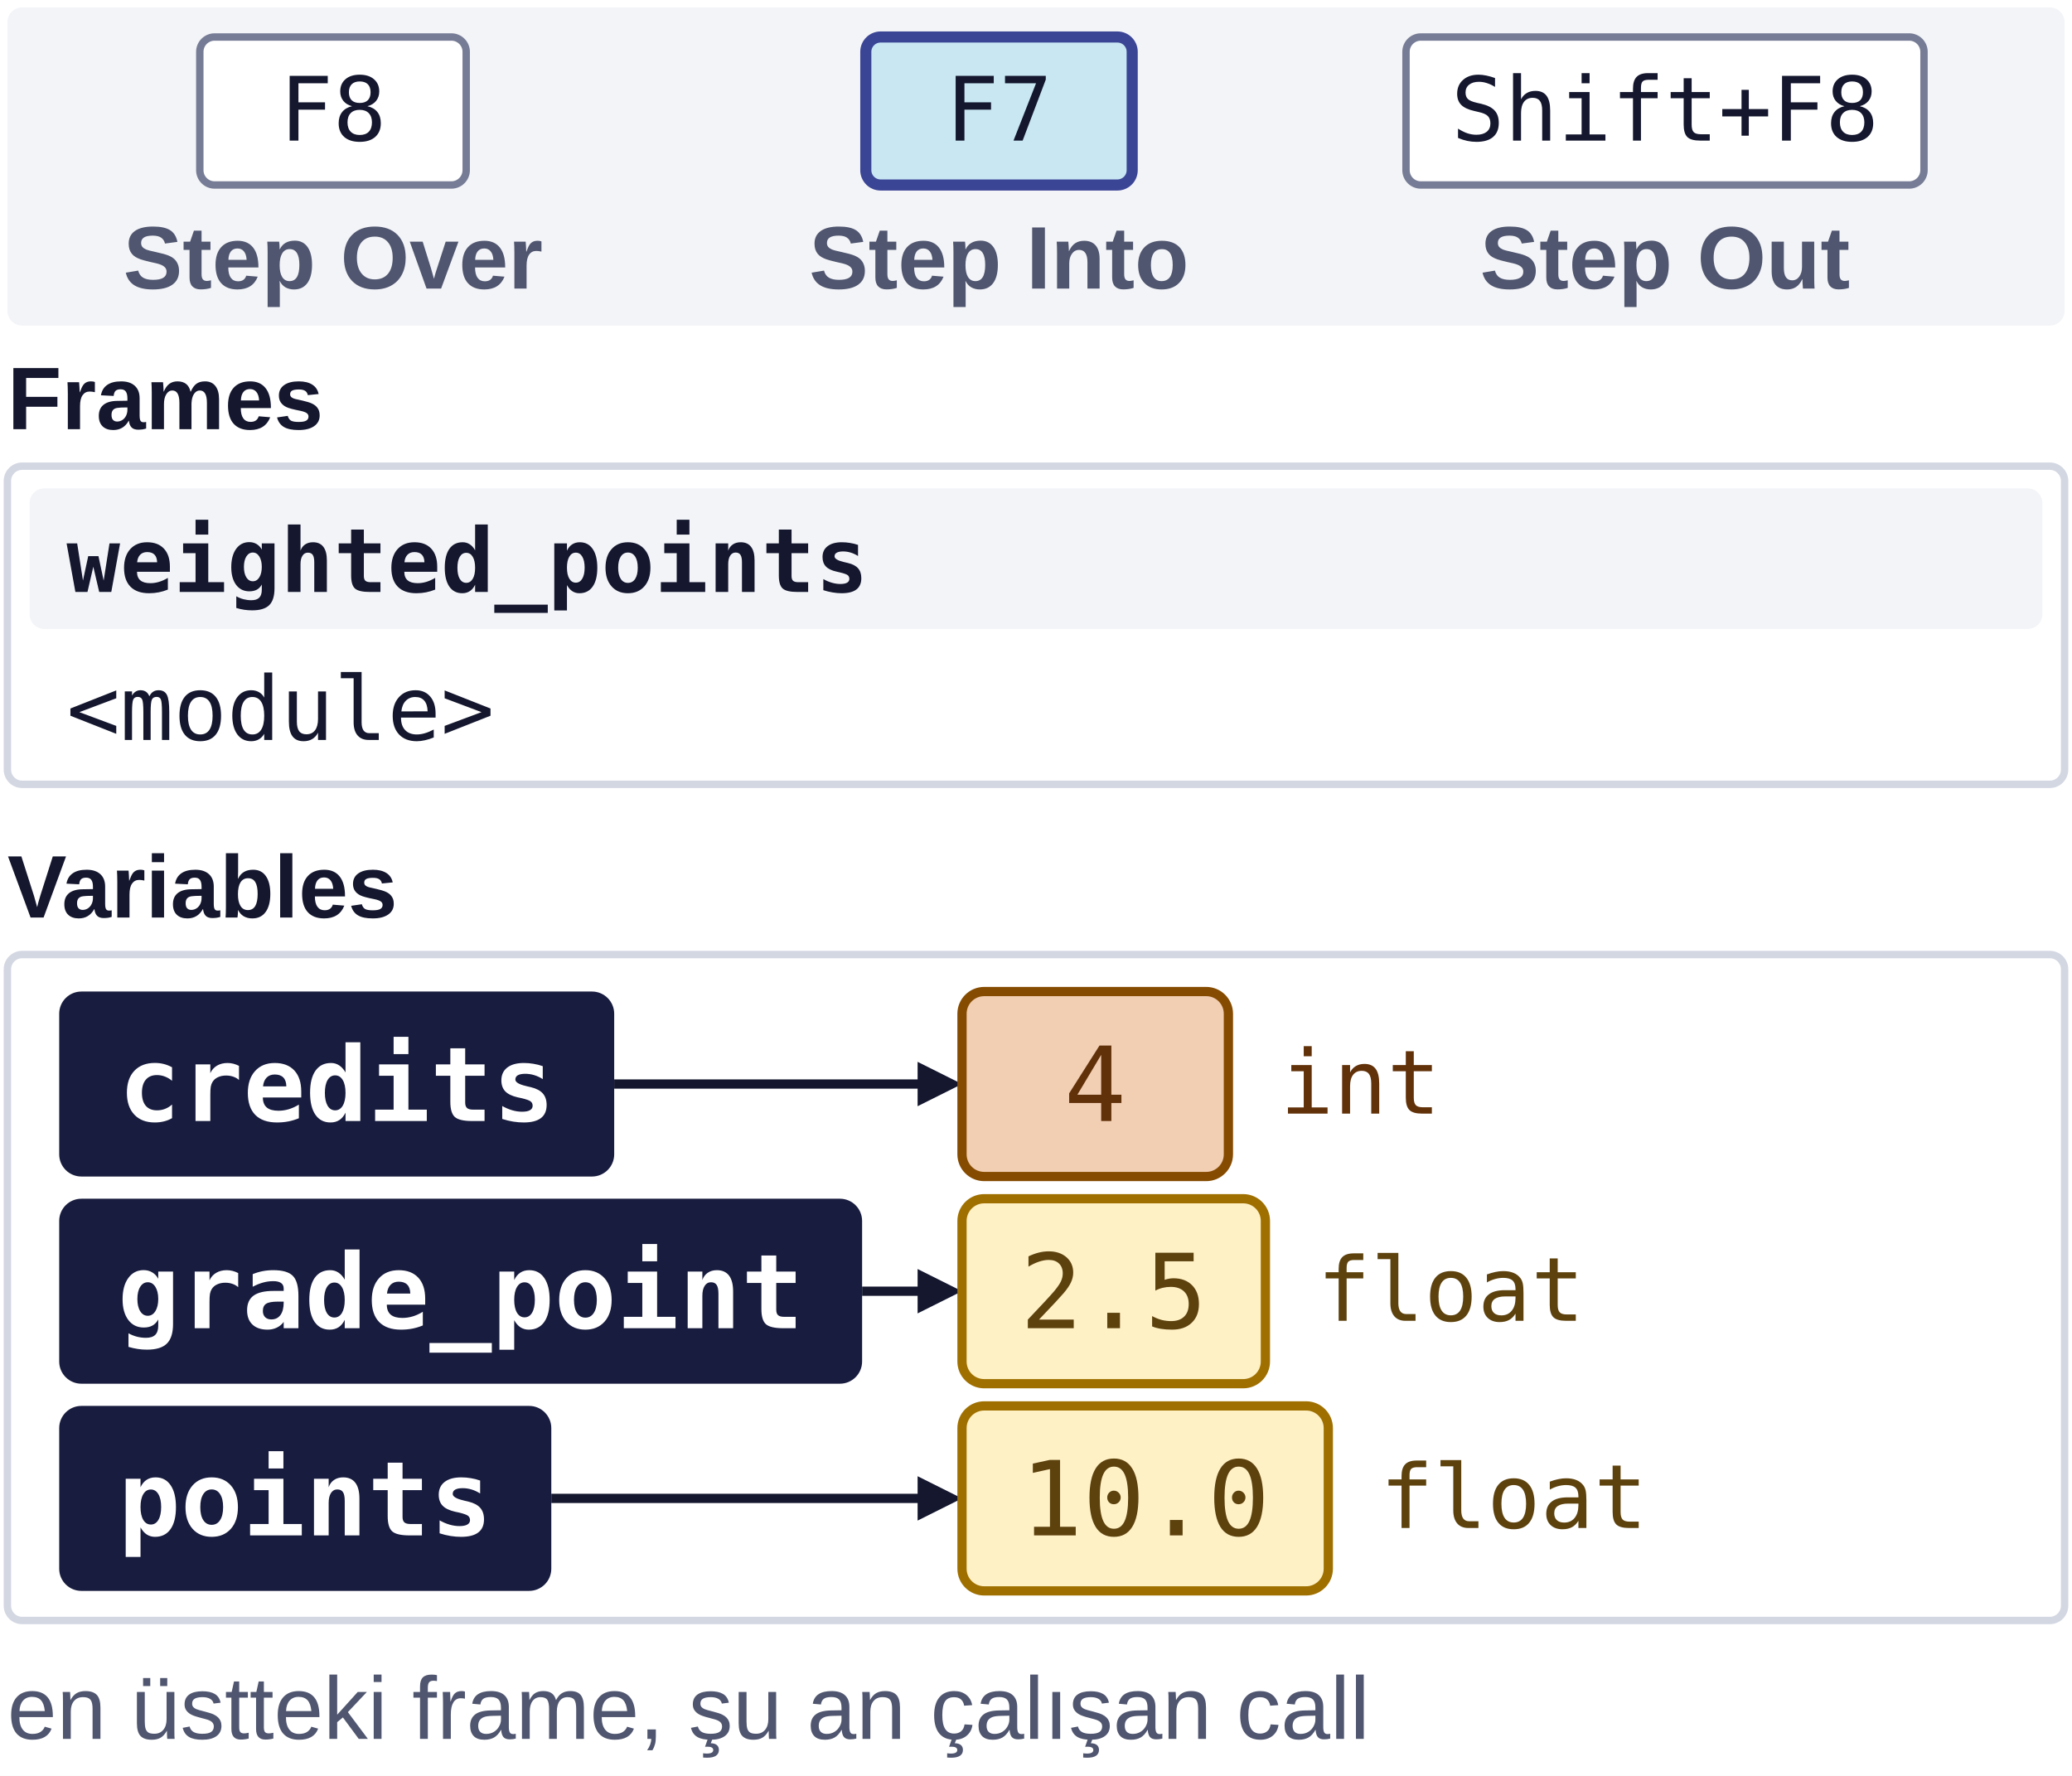
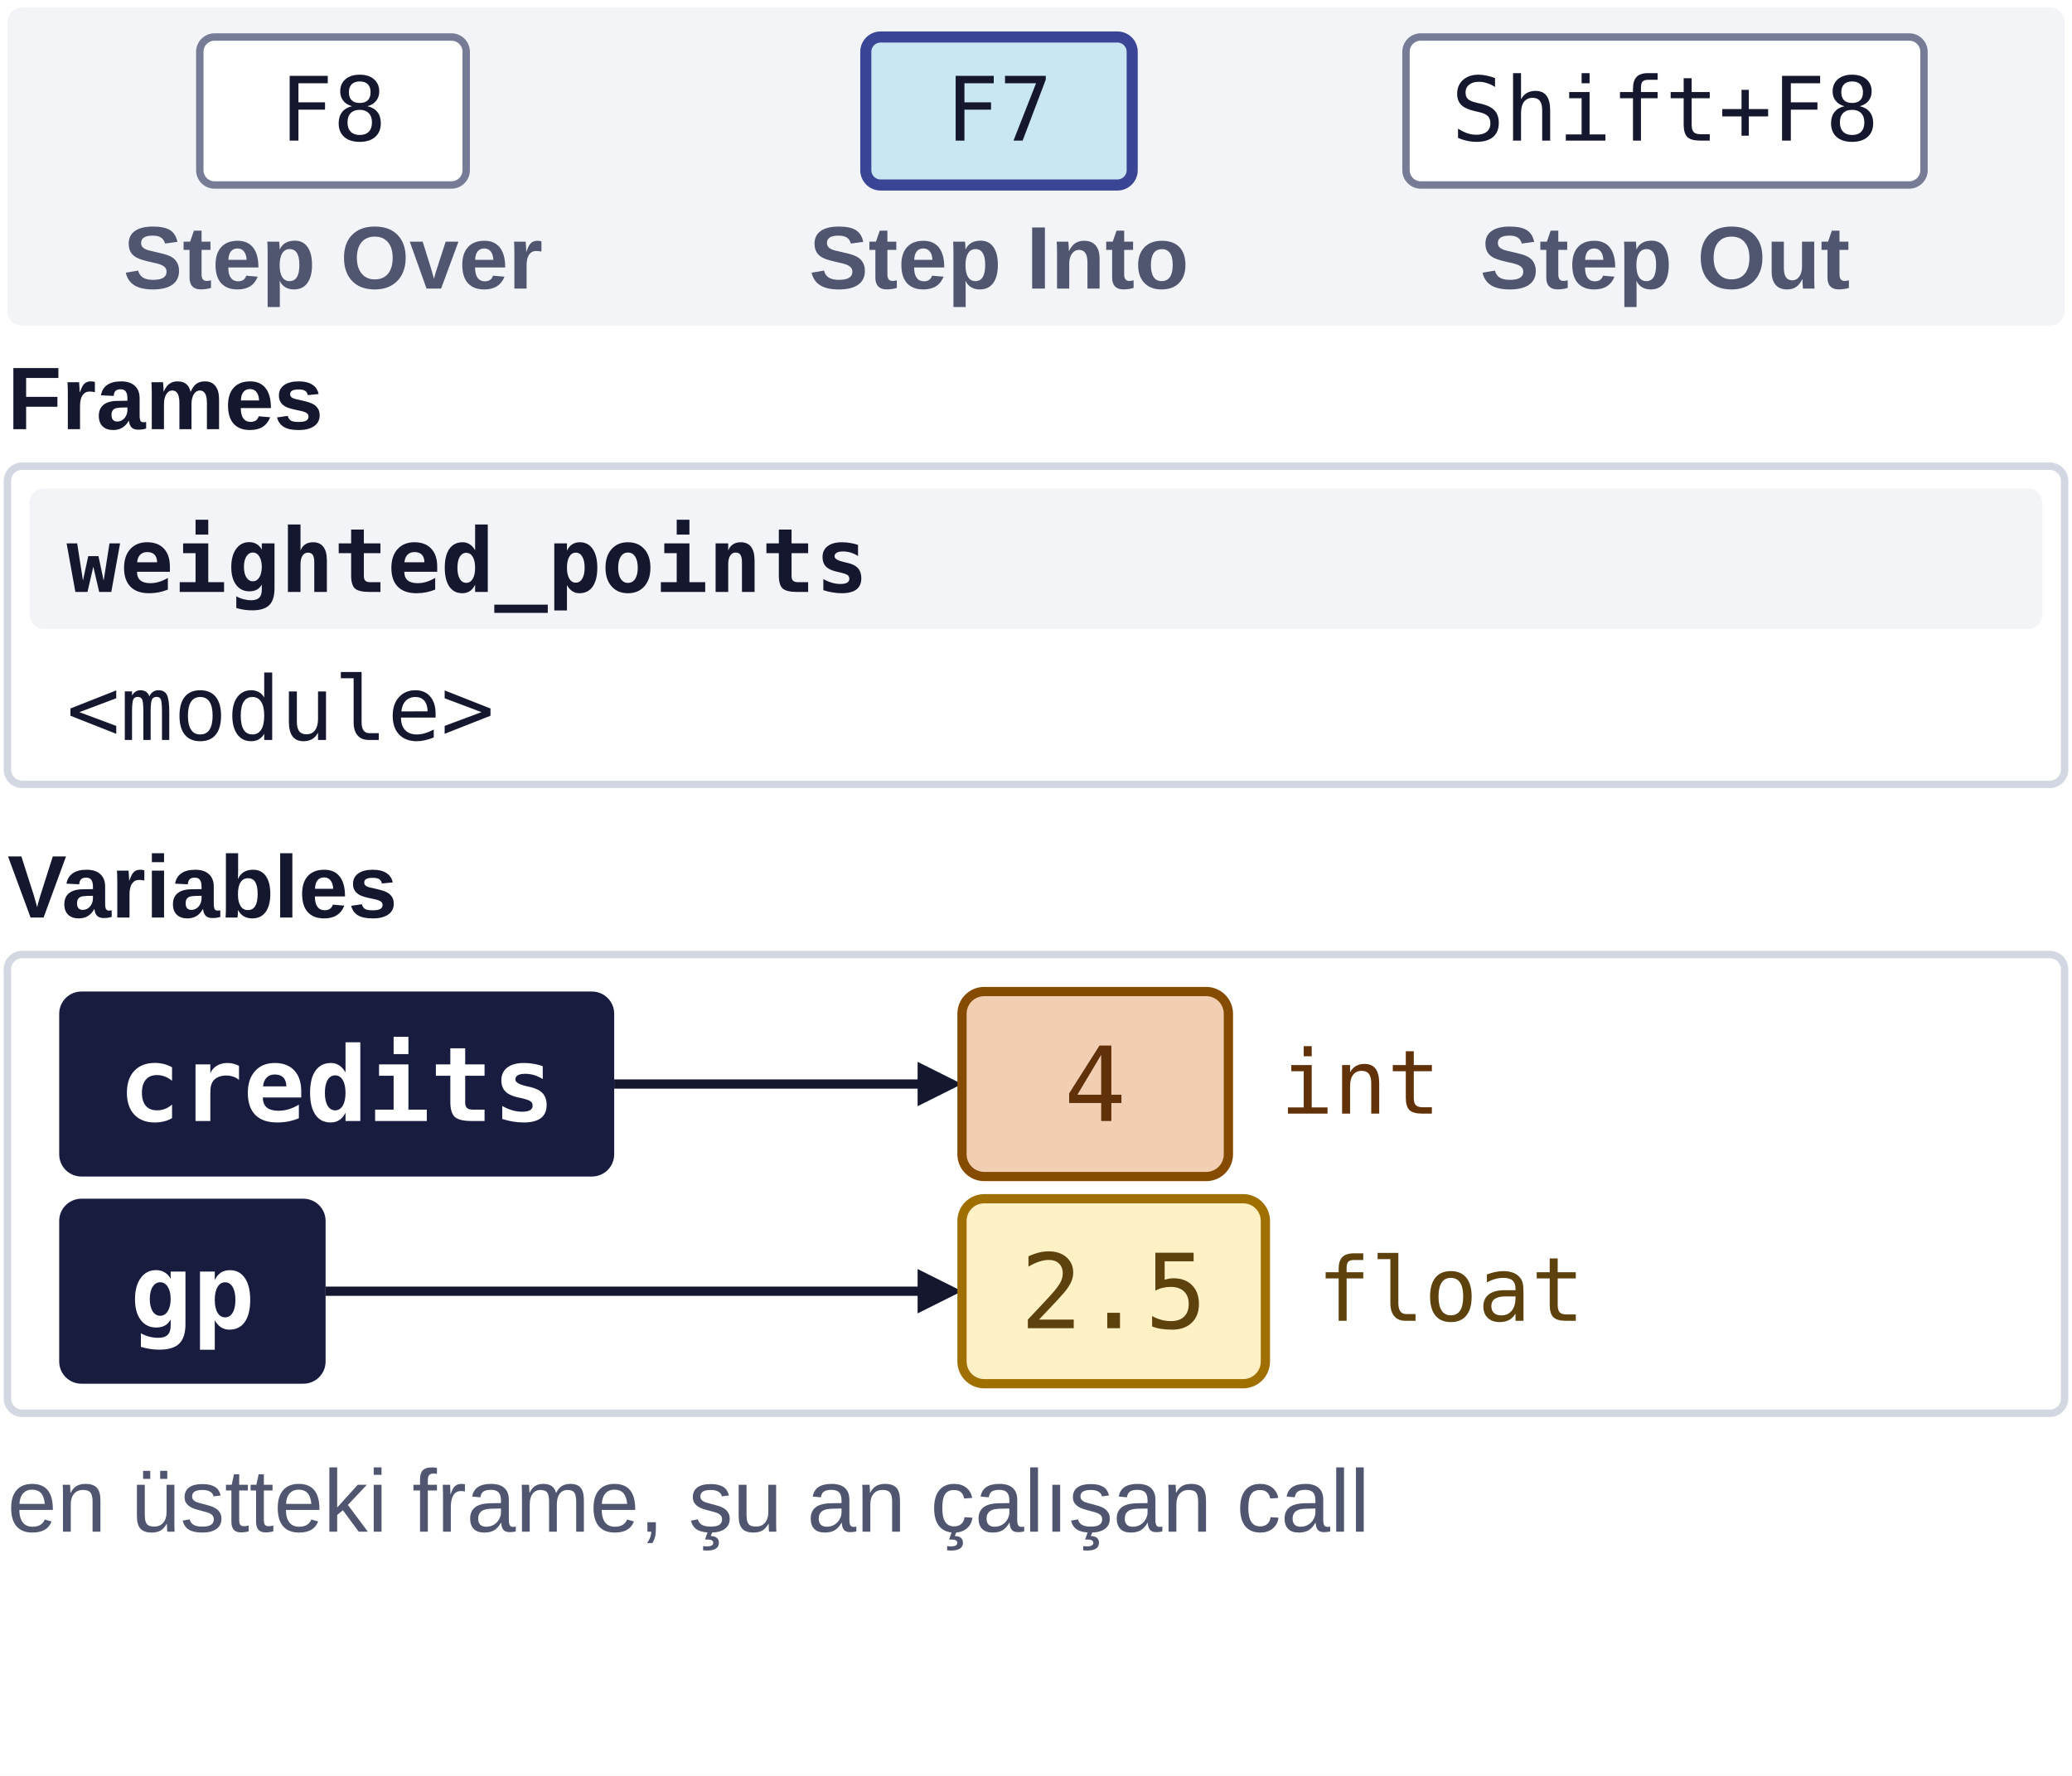
<svg xmlns="http://www.w3.org/2000/svg" class="dg" viewBox="0 0 560 480" width="560" height="480" role="img" aria-labelledby="ders4-step-into-t ders4-step-into-d">
  <defs>
    <marker id="ders4-step-into-ah" viewBox="0 0 12 12" refX="9" refY="6" markerWidth="12" markerHeight="12" markerUnits="userSpaceOnUse" orient="auto-start-reverse">
      <path class="ah" d="M0,0 L12,6 L0,12 z" />
    </marker>
    <style>
/* dg v3 · IEEE Hacettepe Python diyagram stili · authoring/DIAGRAMS.md'den aynen kopyalanır */
.dg{font-family:"Atkinson Hyperlegible Next","Segoe UI",Arial,sans-serif}
.dg .bg{fill:#FFFFFF;fill:var(--d-bg,#FFFFFF)}
.dg .tx,.dg .lb,.dg .ti,.dg .cd,.dg .cd24{fill:#14172E;fill:var(--d-ink,#14172E)}
.dg .tx{font-size:24px;font-weight:400}
.dg .lb{font-size:24px;font-weight:600}
.dg .ti{font-size:28px;font-weight:700}
.dg .cd,.dg .cd24,.dg .ty,.dg .nm{font-family:"JetBrains Mono",Menlo,Consolas,"DejaVu Sans Mono",monospace;font-weight:500}
.dg .cd{font-size:28px}
.dg .cd24{font-size:24px}
.dg .ty{font-size:24px;fill:#50566F;fill:var(--d-type,#50566F)}
.dg .nm{font-size:28px;font-weight:600;fill:#FFFFFF;fill:var(--d-on-name,#FFFFFF)}
.dg .src{font-size:18px;font-weight:400;fill:#50566F;fill:var(--d-type,#50566F)}
.dg .sub{fill:#50566F;fill:var(--d-type,#50566F)}
.dg .okt{fill:#0D6385;fill:var(--d-ok,#0D6385);font-weight:600}
.dg .errt{fill:#C21C20;fill:var(--d-err,#C21C20);font-weight:600}
.dg .b7{font-weight:700}
.dg .pre{white-space:pre}
.dg .mid{text-anchor:middle}
.dg .end{text-anchor:end}
.dg .box{fill:#FFFFFF;fill:var(--d-paper,#FFFFFF);stroke:#14172E;stroke:var(--d-ink,#14172E);stroke-width:2.5}
.dg .boxm{fill:#FFFFFF;fill:var(--d-paper,#FFFFFF);stroke:#767C95;stroke:var(--d-muted,#767C95);stroke-width:2.5}
.dg .boxhl{fill:#C8E7F3;fill:var(--d-hl,#C8E7F3);stroke:#3B4595;stroke:var(--d-brand,#3B4595);stroke-width:3}
.dg .blk{fill:#FFFFFF;fill:var(--d-paper,#FFFFFF);stroke:#3B4595;stroke:var(--d-brand,#3B4595);stroke-width:2.5}
.dg .frame{fill:none;stroke:#14172E;stroke:var(--d-ink,#14172E);stroke-width:2.5}
.dg .local{fill:#EFF0F7;fill:var(--d-tint,#EFF0F7);stroke:#14172E;stroke:var(--d-ink,#14172E);stroke-width:2.5}
.dg .tmpl{fill:none;stroke:#14172E;stroke:var(--d-ink,#14172E);stroke-width:2.5;stroke-dasharray:8 6}
.dg .cell{fill:#FFFFFF;fill:var(--d-paper,#FFFFFF);stroke:#14172E;stroke:var(--d-ink,#14172E);stroke-width:2}
.dg .cellh{fill:#EFF0F7;fill:var(--d-tint,#EFF0F7);stroke:#14172E;stroke:var(--d-ink,#14172E);stroke-width:2}
.dg .cellhl{fill:#C8E7F3;fill:var(--d-hl,#C8E7F3);stroke:#3B4595;stroke:var(--d-brand,#3B4595);stroke-width:3}
.dg .name{fill:#181C3E;fill:var(--d-name,#181C3E)}
.dg .soft{fill:#F3F4F8;fill:var(--d-surface,#F3F4F8)}
.dg .outp{fill:#FFFFFF;fill:var(--d-paper,#FFFFFF);stroke:#D3D7E2;stroke:var(--d-rule,#D3D7E2);stroke-width:2}
.dg .tint{fill:#EFF0F7;fill:var(--d-tint,#EFF0F7);stroke:#14172E;stroke:var(--d-ink,#14172E);stroke-width:2.5}
.dg .hl{fill:#C8E7F3;fill:var(--d-hl,#C8E7F3)}
.dg .emph{fill:none;stroke:#3B4595;stroke:var(--d-brand,#3B4595);stroke-width:3}
.dg .errbox{fill:#FCEDEE;fill:var(--d-err-bg,#FCEDEE);stroke:#C21C20;stroke:var(--d-err,#C21C20);stroke-width:2.5}
.dg .errdash{fill:none;stroke:#C21C20;stroke:var(--d-err,#C21C20);stroke-width:2.5;stroke-dasharray:8 6}
.dg .okbox{fill:#E9F6FA;fill:var(--d-ok-bg,#E9F6FA);stroke:#0D6385;stroke:var(--d-ok,#0D6385);stroke-width:2.5}
.dg .key{fill:#FFFFFF;fill:var(--d-paper,#FFFFFF);stroke:#767C95;stroke:var(--d-muted,#767C95);stroke-width:2}
.dg .dot{fill:#3B4595;fill:var(--d-brand,#3B4595)}
.dg .dot0{fill:#FFFFFF;fill:var(--d-paper,#FFFFFF);stroke:#3B4595;stroke:var(--d-brand,#3B4595);stroke-width:3}
.dg .ar,.dg .ld,.dg .axis{fill:none;stroke:#14172E;stroke:var(--d-ink,#14172E)}
.dg .ar,.dg .axis{stroke-width:2.5}
.dg .ld{stroke-width:2}
.dg .ar-m{fill:none;stroke:#767C95;stroke:var(--d-muted,#767C95);stroke-width:2.5}
.dg .ar-old{fill:none;stroke:#767C95;stroke:var(--d-muted,#767C95);stroke-width:2.5;stroke-dasharray:8 6}
.dg .ar-ok{fill:none;stroke:#0D6385;stroke:var(--d-ok,#0D6385);stroke-width:2.5}
.dg .ar-err{fill:none;stroke:#C21C20;stroke:var(--d-err,#C21C20);stroke-width:2.5}
.dg .sep{fill:none;stroke:#D3D7E2;stroke:var(--d-rule,#D3D7E2);stroke-width:2}
.dg .dash{fill:none;stroke:#3B4595;stroke:var(--d-brand,#3B4595);stroke-width:2;stroke-dasharray:8 6}
.dg .ah{fill:#14172E;fill:var(--d-ink,#14172E)}
.dg .ah-m{fill:#767C95;fill:var(--d-muted,#767C95)}
.dg .ah-ok{fill:#0D6385;fill:var(--d-ok,#0D6385)}
.dg .ah-err{fill:#C21C20;fill:var(--d-err,#C21C20)}
.dg .co{fill:#14172E;fill:var(--d-ink,#14172E)}
.dg .co-t{fill:#FFFFFF;fill:var(--d-bg,#FFFFFF);font-size:24px;font-weight:700;text-anchor:middle}
.dg .sec{stroke:#3B4595;stroke:var(--d-second,#3B4595)}
/* dg v4 type renkleri · authoring/DIAGRAMS.md §10'dan aynen kopyalanır (dg v3 bloğundan sonra) */
.dg rect.t-int,.dg path.t-int,.dg circle.t-int{fill:#F2CEB3;fill:var(--t-int-bg,#F2CEB3);stroke:#854B00;stroke:var(--t-int,#854B00)}
.dg text.t-int,.dg tspan.t-int{fill:#613109;fill:var(--t-int-tx,#613109)}
.dg rect.t-float,.dg path.t-float,.dg circle.t-float{fill:#FFF1C6;fill:var(--t-float-bg,#FFF1C6);stroke:#9F7000;stroke:var(--t-float,#9F7000)}
.dg text.t-float,.dg tspan.t-float{fill:#5D420E;fill:var(--t-float-tx,#5D420E)}
.dg rect.t-bool,.dg path.t-bool,.dg circle.t-bool{fill:#C4E9E1;fill:var(--t-bool-bg,#C4E9E1);stroke:#0E7A6D;stroke:var(--t-bool,#0E7A6D)}
.dg text.t-bool,.dg tspan.t-bool{fill:#0A473F;fill:var(--t-bool-tx,#0A473F)}
.dg rect.t-str,.dg path.t-str,.dg circle.t-str{fill:#D9F6DD;fill:var(--t-str-bg,#D9F6DD);stroke:#296A3B;stroke:var(--t-str,#296A3B)}
.dg text.t-str,.dg tspan.t-str{fill:#1A4B28;fill:var(--t-str-tx,#1A4B28)}
.dg rect.t-none,.dg path.t-none,.dg circle.t-none{fill:#F6F3EF;fill:var(--t-none-bg,#F6F3EF);stroke:#534C45;stroke:var(--t-none,#534C45)}
.dg text.t-none,.dg tspan.t-none{fill:#413C38;fill:var(--t-none-tx,#413C38)}
.dg rect.t-list,.dg path.t-list,.dg circle.t-list{fill:#F3C8DB;fill:var(--t-list-bg,#F3C8DB);stroke:#8A2B60;stroke:var(--t-list,#8A2B60)}
.dg text.t-list,.dg tspan.t-list{fill:#651E45;fill:var(--t-list-tx,#651E45)}
.dg rect.t-tuple,.dg path.t-tuple,.dg circle.t-tuple{fill:#E3EAF2;fill:var(--t-tuple-bg,#E3EAF2);stroke:#4A6378;stroke:var(--t-tuple,#4A6378)}
.dg text.t-tuple,.dg tspan.t-tuple{fill:#2C3E4F;fill:var(--t-tuple-tx,#2C3E4F)}
.dg rect.t-dict,.dg path.t-dict,.dg circle.t-dict{fill:#DBCEC4;fill:var(--t-dict-bg,#DBCEC4);stroke:#4F2611;stroke:var(--t-dict,#4F2611)}
.dg text.t-dict,.dg tspan.t-dict{fill:#4C2817;fill:var(--t-dict-tx,#4C2817)}
.dg rect.t-set,.dg path.t-set,.dg circle.t-set{fill:#F2F8D6;fill:var(--t-set-bg,#F2F8D6);stroke:#747C42;stroke:var(--t-set,#747C42)}
.dg text.t-set,.dg tspan.t-set{fill:#3F4418;fill:var(--t-set-tx,#3F4418)}
.dg rect.boxhl,.dg path.boxhl,.dg rect.cellhl{fill:#C8E7F3;fill:var(--d-hl,#C8E7F3);stroke:#3B4595;stroke:var(--d-brand,#3B4595)}
/* kod PyCharm gibi: JetBrains Mono ligature'ları kapalı (&gt;= iki karakter kalır) */
.dg .cd,.dg .cd24,.dg .ty,.dg .nm{font-variant-ligatures:none;font-feature-settings:"liga" 0,"calt" 0}
    </style>
  </defs>
  <rect class="bg" width="560" height="480" />
  <rect class="soft" x="2" y="2" width="556" height="86" rx="4" />
  <rect class="key" x="54" y="10" width="72" height="40" rx="4" />
  <text class="cd24 mid" x="90" y="38">F8</text>
  <text class="lb sub mid" x="90" y="78">Step Over</text>
  <rect class="boxhl" x="234" y="10" width="72" height="40" rx="4" />
  <text class="cd24 mid" x="270" y="38">F7</text>
  <text class="lb sub mid" x="270" y="78">Step Into</text>
  <rect class="key" x="380" y="10" width="140" height="40" rx="4" />
  <text class="cd24 mid" x="450" y="38">Shift+F8</text>
  <text class="lb sub mid" x="450" y="78">Step Out</text>
  <text class="lb" x="2" y="116">Frames</text>
  <rect class="outp" x="2" y="126" width="556" height="86" rx="4" />
  <rect class="soft" x="8" y="132" width="544" height="38" rx="4" />
  <text class="cd24 b7" x="18" y="160">weighted_points</text>
  <text class="cd24" x="18" y="200">&lt;module&gt;</text>
  <text class="lb" x="2" y="248">Variables</text>
-   <rect class="outp" x="2" y="258" width="556" height="180" rx="4" />
+   <rect class="outp" x="2" y="258" width="556" height="124" rx="4" />
  <rect class="name" x="16" y="268" width="150" height="50" rx="6" />
  <text class="nm mid" x="91" y="303">credits</text>
  <path class="ar" d="M166,293.0 H257" marker-end="url(#ders4-step-into-ah)" />
  <rect class="box t-int" x="260" y="268" width="72" height="50" rx="6" />
  <text class="cd mid t-int" x="296" y="303">4</text>
  <text class="ty t-int" x="346" y="301">int</text>
-   <rect class="name" x="16" y="324" width="217" height="50" rx="6" />
-   <text class="nm mid" x="124.5" y="359">grade_point</text>
-   <path class="ar" d="M233,349.0 H257" marker-end="url(#ders4-step-into-ah)" />
+   <rect class="name" x="16" y="324" width="72" height="50" rx="6" />
+   <text class="nm mid" x="52" y="359">gp</text>
+   <path class="ar" d="M88,349.0 H257" marker-end="url(#ders4-step-into-ah)" />
  <rect class="box t-float" x="260" y="324" width="82" height="50" rx="6" />
  <text class="cd mid t-float" x="301" y="359">2.5</text>
  <text class="ty t-float" x="356" y="357">float</text>
-   <rect class="name" x="16" y="380" width="133" height="50" rx="6" />
-   <text class="nm mid" x="82.5" y="415">points</text>
-   <path class="ar" d="M149,405.0 H257" marker-end="url(#ders4-step-into-ah)" />
-   <rect class="box t-float" x="260" y="380" width="99" height="50" rx="6" />
-   <text class="cd mid t-float" x="309.5" y="415">10.0</text>
-   <text class="ty t-float" x="373" y="413">float</text>
-   <text class="tx sub" x="2" y="470">en üstteki frame, şu an çalışan call</text>
+   <text class="tx sub" x="2" y="414">en üstteki frame, şu an çalışan call</text>
</svg>
